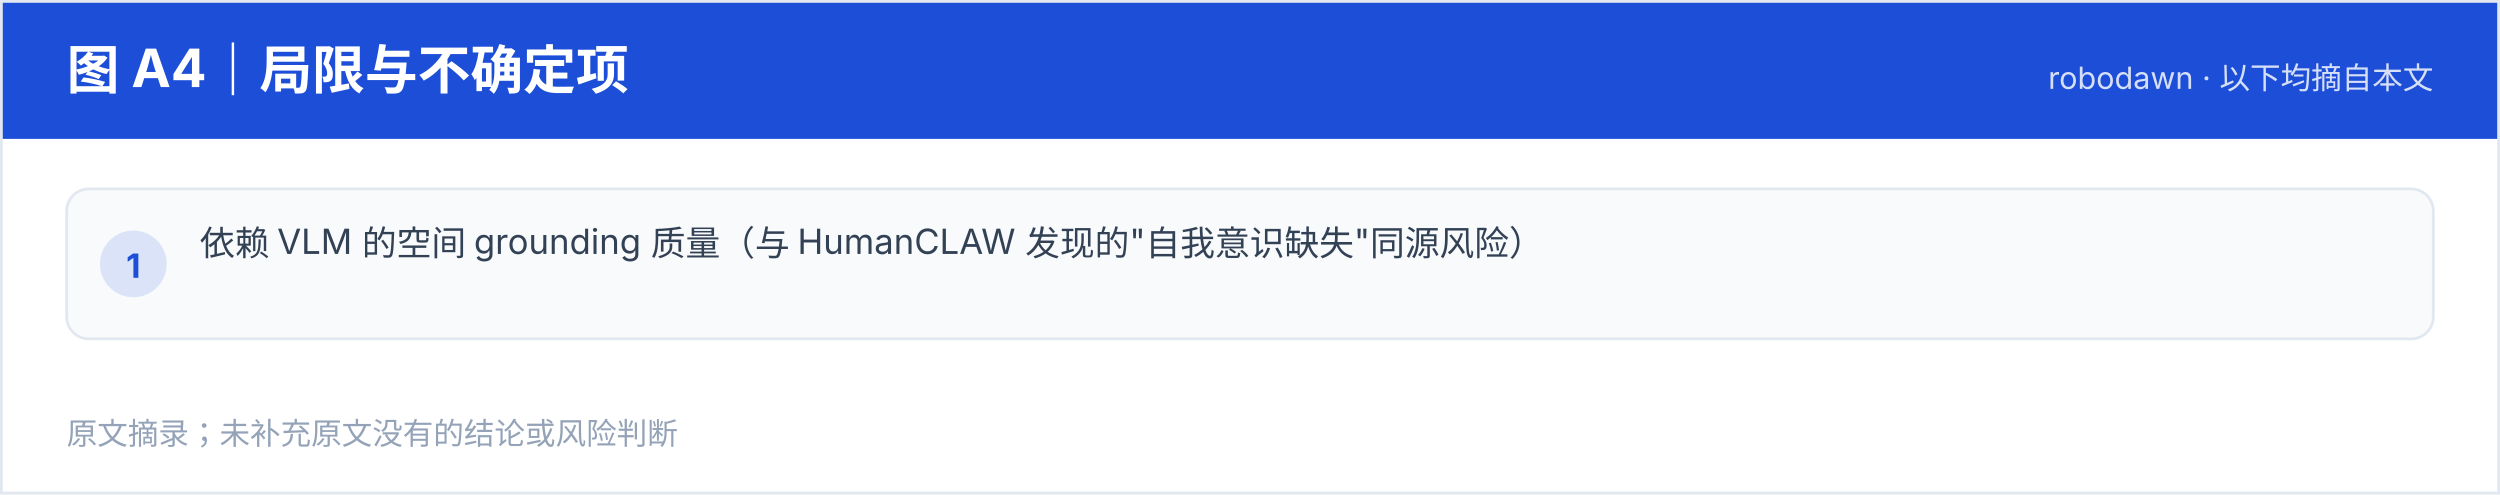
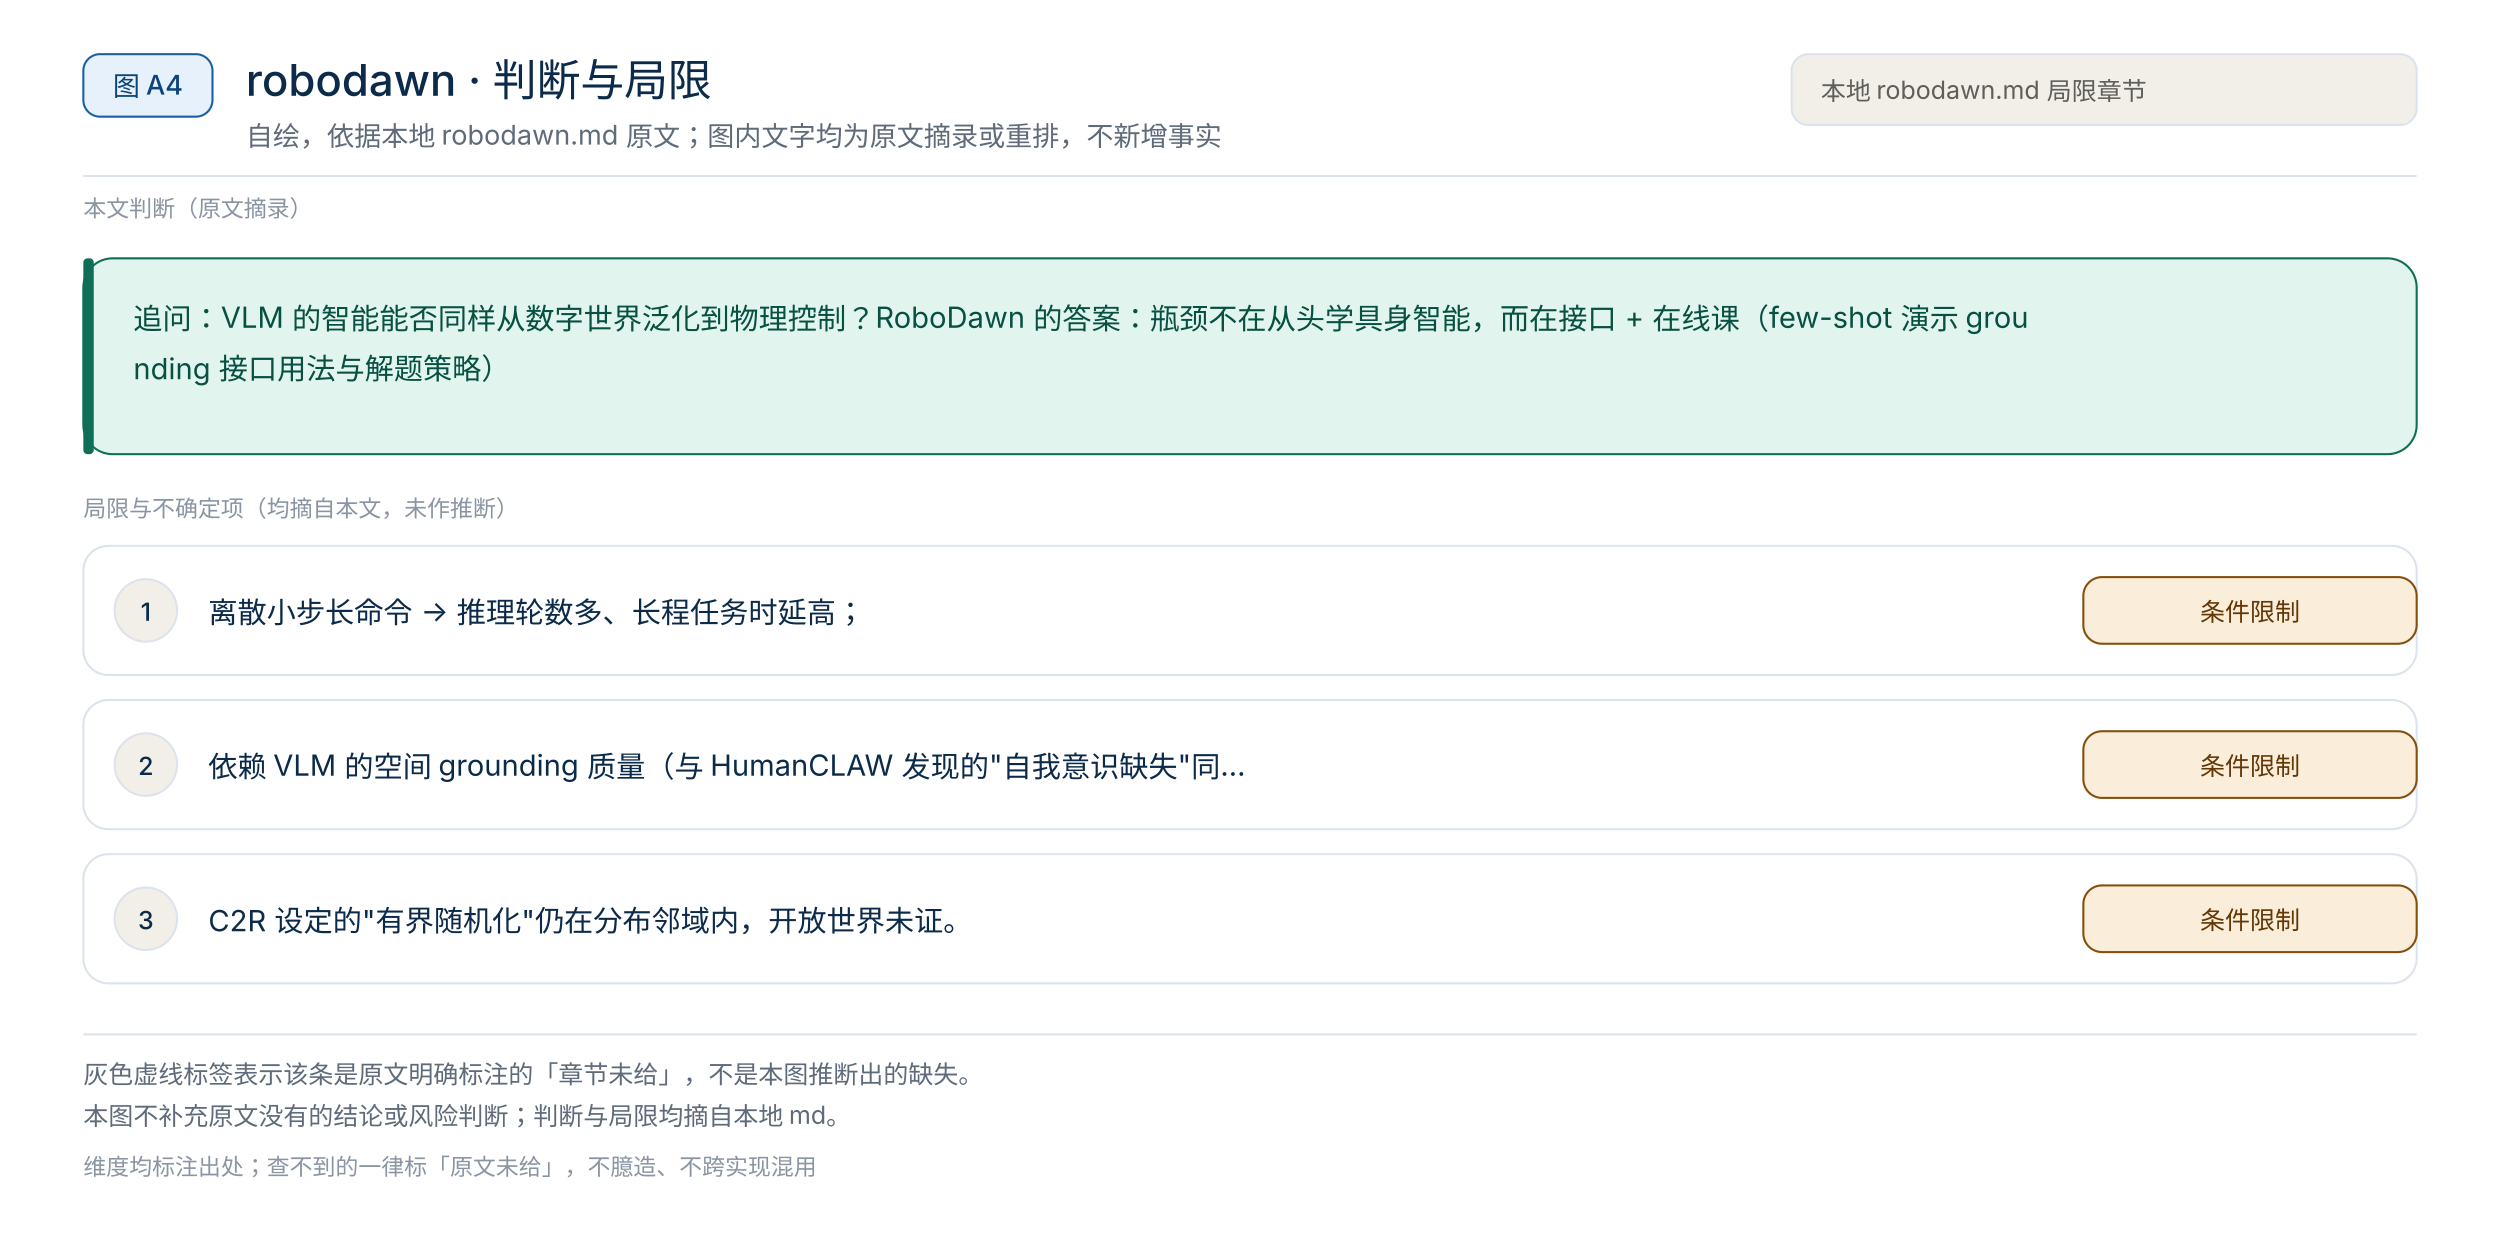
- <svg xmlns="http://www.w3.org/2000/svg" viewBox="0 0 900 178" width="900" height="178" font-family="PingFang SC, -apple-system, BlinkMacSystemFont, Microsoft YaHei, sans-serif">
-   <rect width="900" height="178" fill="#ffffff" />
-   <rect x="0" y="0" width="900" height="50" fill="#1d4ed8" />
-   <text x="24" y="32" font-size="19" fill="#ffffff" font-weight="700" text-anchor="start">图 A4｜局限与不确定项</text>
-   <text x="876" y="32" font-size="11" fill="#ffffff" font-weight="400" text-anchor="end" opacity="0.82">robodawn · 以下均摘自本文</text>
-   <rect x="24" y="68" width="852" height="54" rx="8" fill="#f8fafc" stroke="#e2e8f0" />
-   <circle cx="48" cy="95" r="12" fill="#1d4ed8" opacity="0.14" />
-   <text x="48" y="100" font-size="12" fill="#1d4ed8" font-weight="700" text-anchor="middle">1</text>
-   <text x="72" y="92" font-size="12.5" fill="#334155" font-weight="400" text-anchor="start">依赖 VLM 的空间 grounding 质量（与 HumanCLAW 发现的"自我意识缺失"同源风险）</text>
-   <text x="24" y="160" font-size="11" fill="#94a3b8" font-weight="400" text-anchor="start">原文摘录；未补充原文没有的结论或风险判断</text>
-   <rect x="0.5" y="0.5" width="899" height="177" fill="none" stroke="#e2e8f0" />
+ <svg xmlns="http://www.w3.org/2000/svg" width="1200" height="594" viewBox="0 0 1200 594" role="img">
+   <defs>
+     <marker id="arrow" viewBox="0 0 10 10" refX="8" refY="5" markerWidth="6" markerHeight="6" orient="auto-start-reverse">
+       <path d="M2 1L8 5L2 9" fill="none" stroke="#185FA5" stroke-width="1.6" stroke-linecap="round" stroke-linejoin="round" />
+     </marker>
+   </defs>
+   <rect x="0" y="0" width="1200" height="594" rx="0" fill="#FFFFFF" stroke="#FFFFFF" stroke-width="1" />
+   <text x="118" y="46" font-family="-apple-system,BlinkMacSystemFont,'PingFang SC','Microsoft YaHei',sans-serif" font-size="21" font-weight="500" fill="#0C2B4A" text-anchor="start">robodawn · 判断与局限</text>
+   <text x="118" y="70" font-family="-apple-system,BlinkMacSystemFont,'PingFang SC','Microsoft YaHei',sans-serif" font-size="13" font-weight="400" fill="#5F6B7A" text-anchor="start">自绘，依据本地 robodawn.md 原文；图内文字均为原文摘录或重排，不新增事实</text>
+   <rect x="40" y="84" width="1120" height="1" rx="0" fill="#DDE3EC" stroke="#DDE3EC" stroke-width="0" />
+   <rect x="860" y="26" width="300" height="34" rx="8" fill="#F1EFE8" stroke="#DDE3EC" stroke-width="1" />
+   <text x="874" y="48" font-family="-apple-system,BlinkMacSystemFont,'PingFang SC','Microsoft YaHei',sans-serif" font-size="12" font-weight="400" fill="#5F5E5A" text-anchor="start">本地 robodawn.md 局限章节</text>
+   <rect x="40" y="26" width="62" height="30" rx="8" fill="#E6F1FB" stroke="#185FA5" stroke-width="1" />
+   <text x="71" y="46" font-family="-apple-system,BlinkMacSystemFont,'PingFang SC','Microsoft YaHei',sans-serif" font-size="13" font-weight="500" fill="#0C447C" text-anchor="middle">图 A4</text>
+   <text x="40" y="104" font-family="-apple-system,BlinkMacSystemFont,'PingFang SC','Microsoft YaHei',sans-serif" font-size="11" font-weight="400" fill="#8A94A3" text-anchor="start">本文判断（原文摘录）</text>
+   <rect x="40" y="124" width="1120" height="94" rx="14" fill="#E1F5EE" stroke="#0F6E56" stroke-width="1" />
+   <rect x="40" y="124" width="5" height="94" rx="2" fill="#0F6E56" stroke="#0F6E56" stroke-width="0" />
+   <text x="64" y="158" font-family="-apple-system,BlinkMacSystemFont,'PingFang SC','Microsoft YaHei',sans-serif" font-size="14" font-weight="400" fill="#085041" text-anchor="start">追问：VLM 的智能能否同样从数字世界泛化到物理控制？RoboDawn 的答案：瓶颈不在从头学具身智能，而在接口 + 在线课（few-shot 演示 grou</text>
+   <text x="64" y="182" font-family="-apple-system,BlinkMacSystemFont,'PingFang SC','Microsoft YaHei',sans-serif" font-size="14" font-weight="400" fill="#085041" text-anchor="start">nding 接口用法与解题策略）</text>
+   <text x="40" y="248" font-family="-apple-system,BlinkMacSystemFont,'PingFang SC','Microsoft YaHei',sans-serif" font-size="11" font-weight="400" fill="#8A94A3" text-anchor="start">局限与不确定项（均摘自本文，未作推断）</text>
+   <rect x="40" y="262" width="1120" height="62" rx="12" fill="#FFFFFF" stroke="#DDE3EC" stroke-width="1" />
+   <circle cx="70" cy="293" r="15" fill="#F1EFE8" stroke="#DDE3EC" stroke-width="1" />
+   <text x="70" y="298" font-family="-apple-system,BlinkMacSystemFont,'PingFang SC','Microsoft YaHei',sans-serif" font-size="12" font-weight="500" fill="#0C2B4A" text-anchor="middle">1</text>
+   <text x="100" y="299" font-family="-apple-system,BlinkMacSystemFont,'PingFang SC','Microsoft YaHei',sans-serif" font-size="14" font-weight="400" fill="#0C2B4A" text-anchor="start">离散小步长命令 → 推理轮数多、长程任务时延高；</text>
+   <rect x="1000" y="277" width="160" height="32" rx="9" fill="#FAEEDA" stroke="#854F0B" stroke-width="1" />
+   <text x="1080" y="298" font-family="-apple-system,BlinkMacSystemFont,'PingFang SC','Microsoft YaHei',sans-serif" font-size="12" font-weight="400" fill="#633806" text-anchor="middle">条件限制</text>
+   <rect x="40" y="336" width="1120" height="62" rx="12" fill="#FFFFFF" stroke="#DDE3EC" stroke-width="1" />
+   <circle cx="70" cy="367" r="15" fill="#F1EFE8" stroke="#DDE3EC" stroke-width="1" />
+   <text x="70" y="372" font-family="-apple-system,BlinkMacSystemFont,'PingFang SC','Microsoft YaHei',sans-serif" font-size="12" font-weight="500" fill="#0C2B4A" text-anchor="middle">2</text>
+   <text x="100" y="373" font-family="-apple-system,BlinkMacSystemFont,'PingFang SC','Microsoft YaHei',sans-serif" font-size="14" font-weight="400" fill="#0C2B4A" text-anchor="start">依赖 VLM 的空间 grounding 质量（与 HumanCLAW 发现的"自我意识缺失"同…</text>
+   <rect x="1000" y="351" width="160" height="32" rx="9" fill="#FAEEDA" stroke="#854F0B" stroke-width="1" />
+   <text x="1080" y="372" font-family="-apple-system,BlinkMacSystemFont,'PingFang SC','Microsoft YaHei',sans-serif" font-size="12" font-weight="400" fill="#633806" text-anchor="middle">条件限制</text>
+   <rect x="40" y="410" width="1120" height="62" rx="12" fill="#FFFFFF" stroke="#DDE3EC" stroke-width="1" />
+   <circle cx="70" cy="441" r="15" fill="#F1EFE8" stroke="#DDE3EC" stroke-width="1" />
+   <text x="70" y="446" font-family="-apple-system,BlinkMacSystemFont,'PingFang SC','Microsoft YaHei',sans-serif" font-size="12" font-weight="500" fill="#0C2B4A" text-anchor="middle">3</text>
+   <text x="100" y="447" font-family="-apple-system,BlinkMacSystemFont,'PingFang SC','Microsoft YaHei',sans-serif" font-size="14" font-weight="400" fill="#0C2B4A" text-anchor="start">C2R 设定的"有界随机化"仍在分布邻域内，开放世界未证。</text>
+   <rect x="1000" y="425" width="160" height="32" rx="9" fill="#FAEEDA" stroke="#854F0B" stroke-width="1" />
+   <text x="1080" y="446" font-family="-apple-system,BlinkMacSystemFont,'PingFang SC','Microsoft YaHei',sans-serif" font-size="12" font-weight="400" fill="#633806" text-anchor="middle">条件限制</text>
+   <rect x="40" y="496" width="1120" height="1" rx="0" fill="#DDE3EC" stroke="#DDE3EC" stroke-width="0" />
+   <text x="40" y="520" font-family="-apple-system,BlinkMacSystemFont,'PingFang SC','Microsoft YaHei',sans-serif" font-size="12" font-weight="400" fill="#5F6B7A" text-anchor="start">灰色虚线标签表示该条是原文明确标注的「章节未给」，不是本图推断出的缺失。</text>
+   <text x="40" y="540" font-family="-apple-system,BlinkMacSystemFont,'PingFang SC','Microsoft YaHei',sans-serif" font-size="12" font-weight="400" fill="#5F6B7A" text-anchor="start">本图不补充原文没有的结论或风险判断；判断与局限均摘自本地 md。</text>
+   <text x="40" y="564" font-family="-apple-system,BlinkMacSystemFont,'PingFang SC','Microsoft YaHei',sans-serif" font-size="11" font-weight="400" fill="#8A94A3" text-anchor="start">维度均标注出处；查不到的一律标「原文未给」，不臆造、不跨实现混用</text>
</svg>
